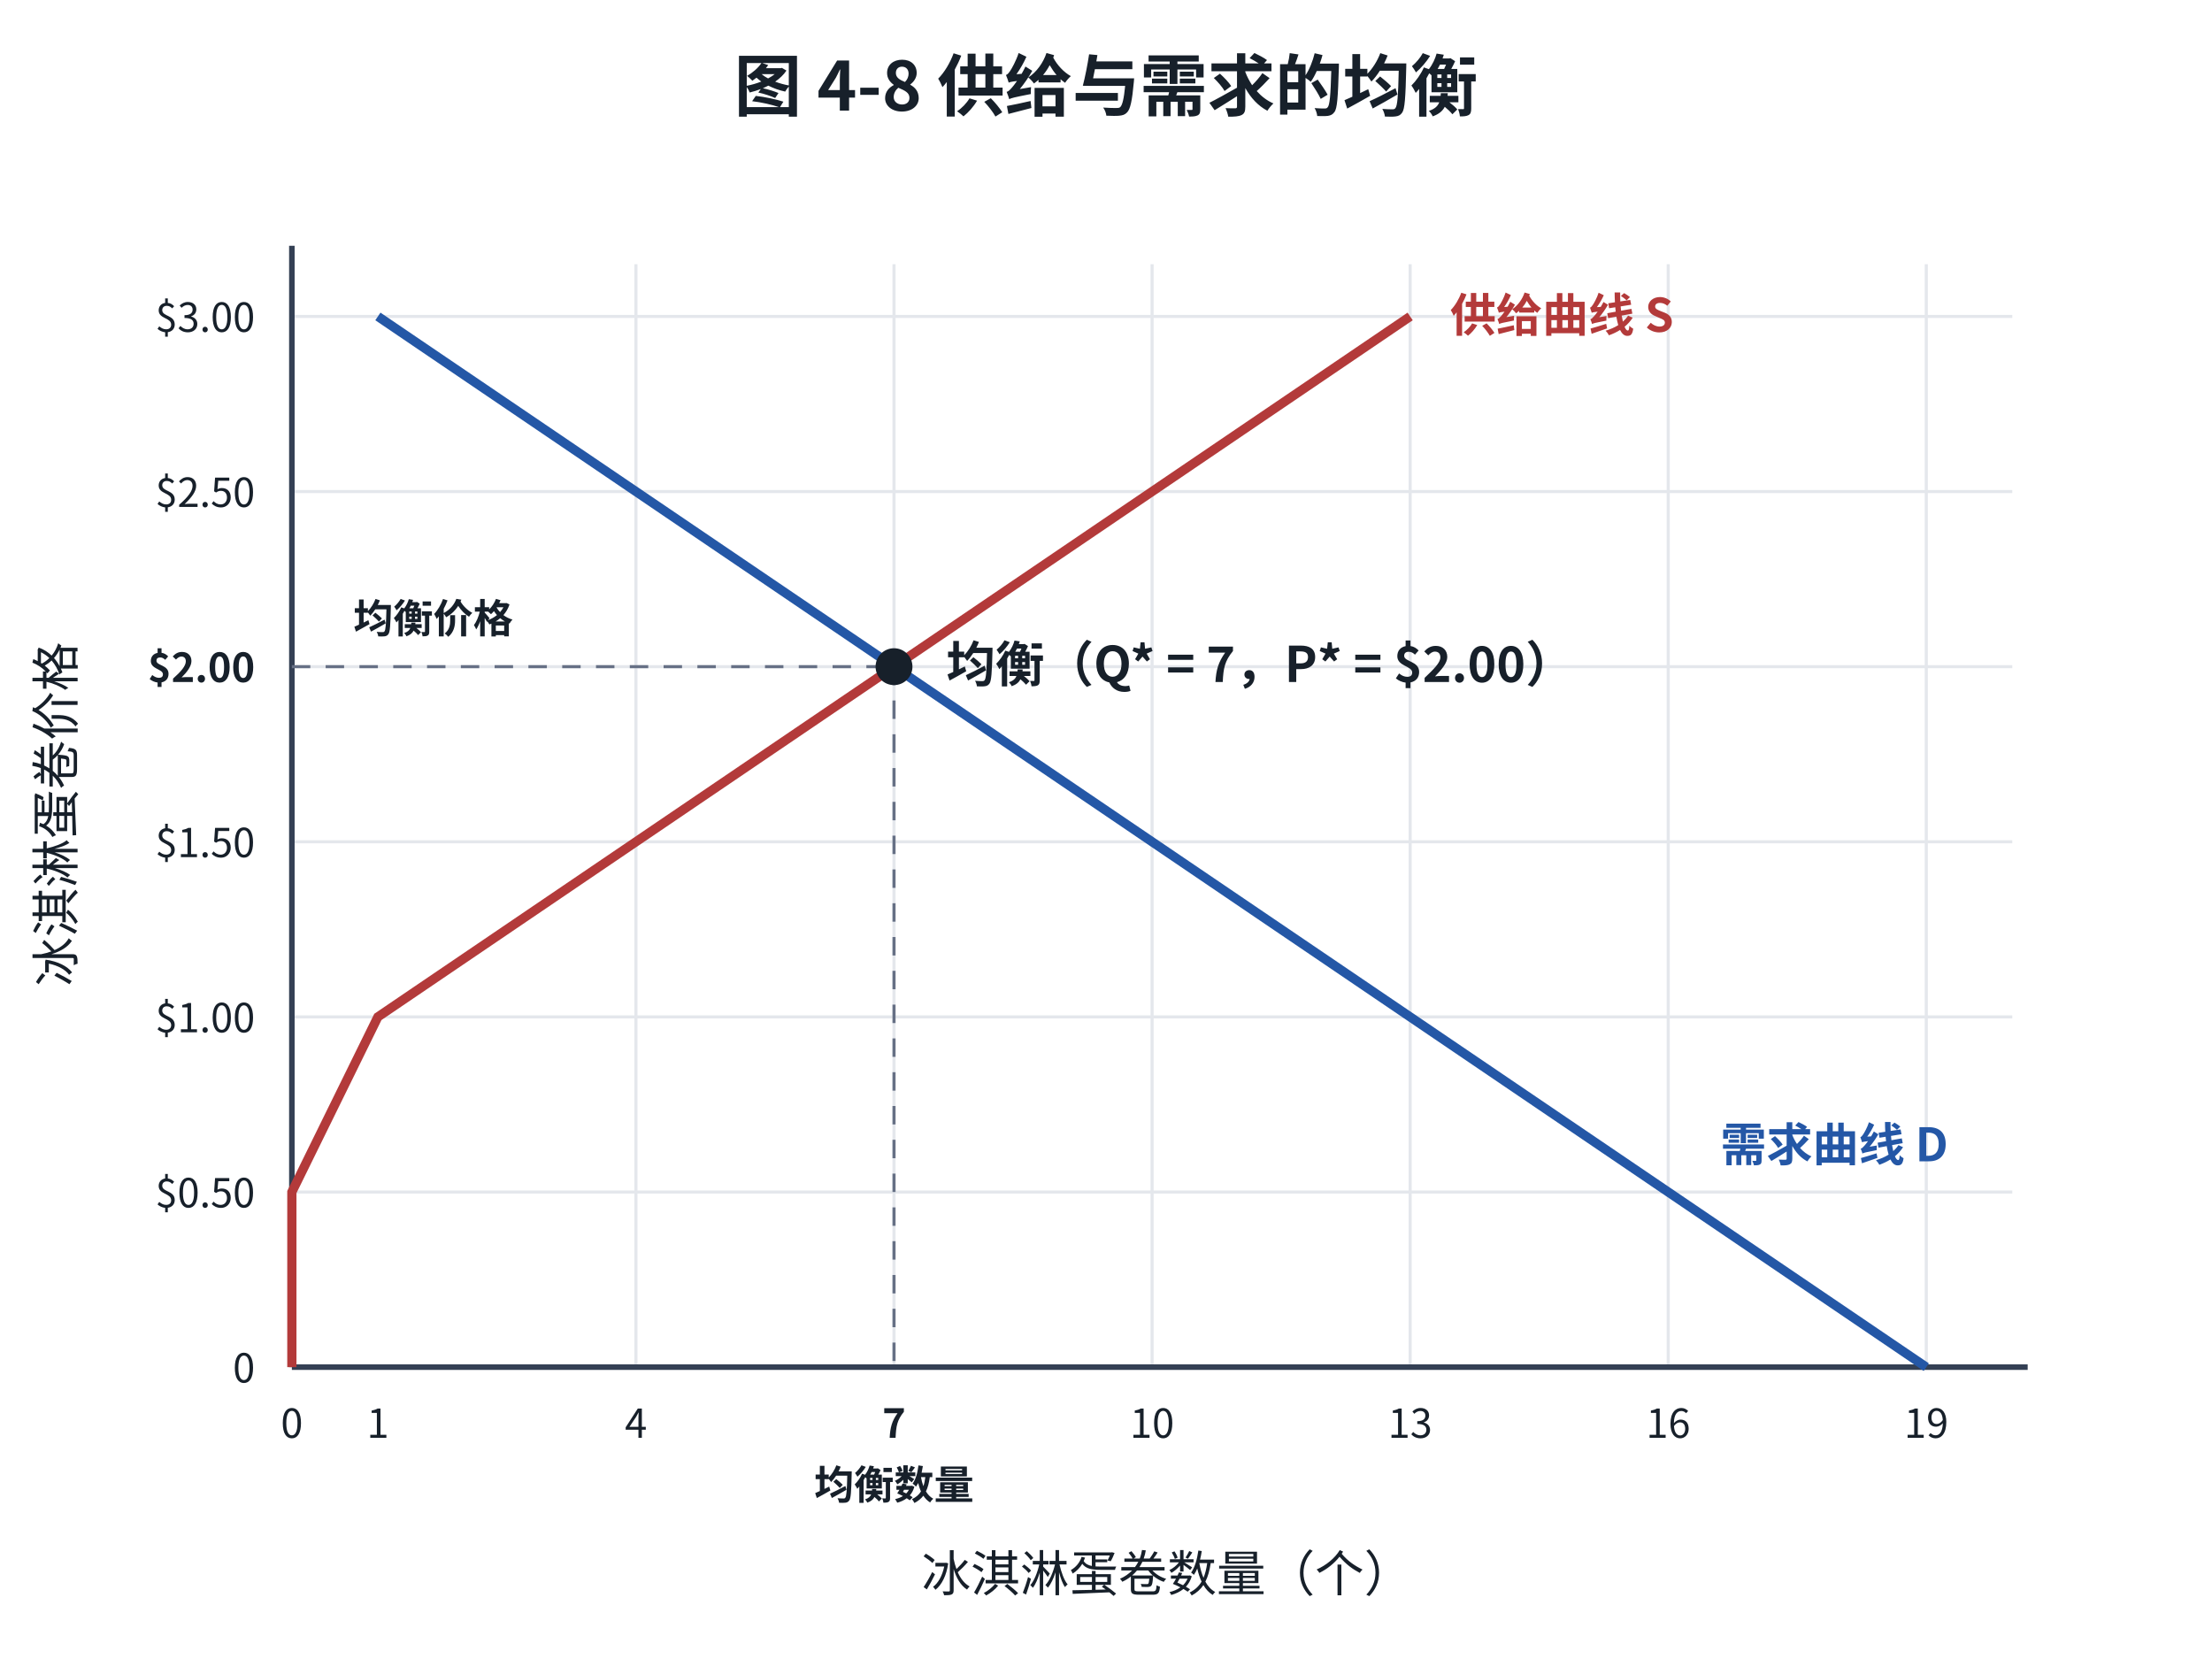
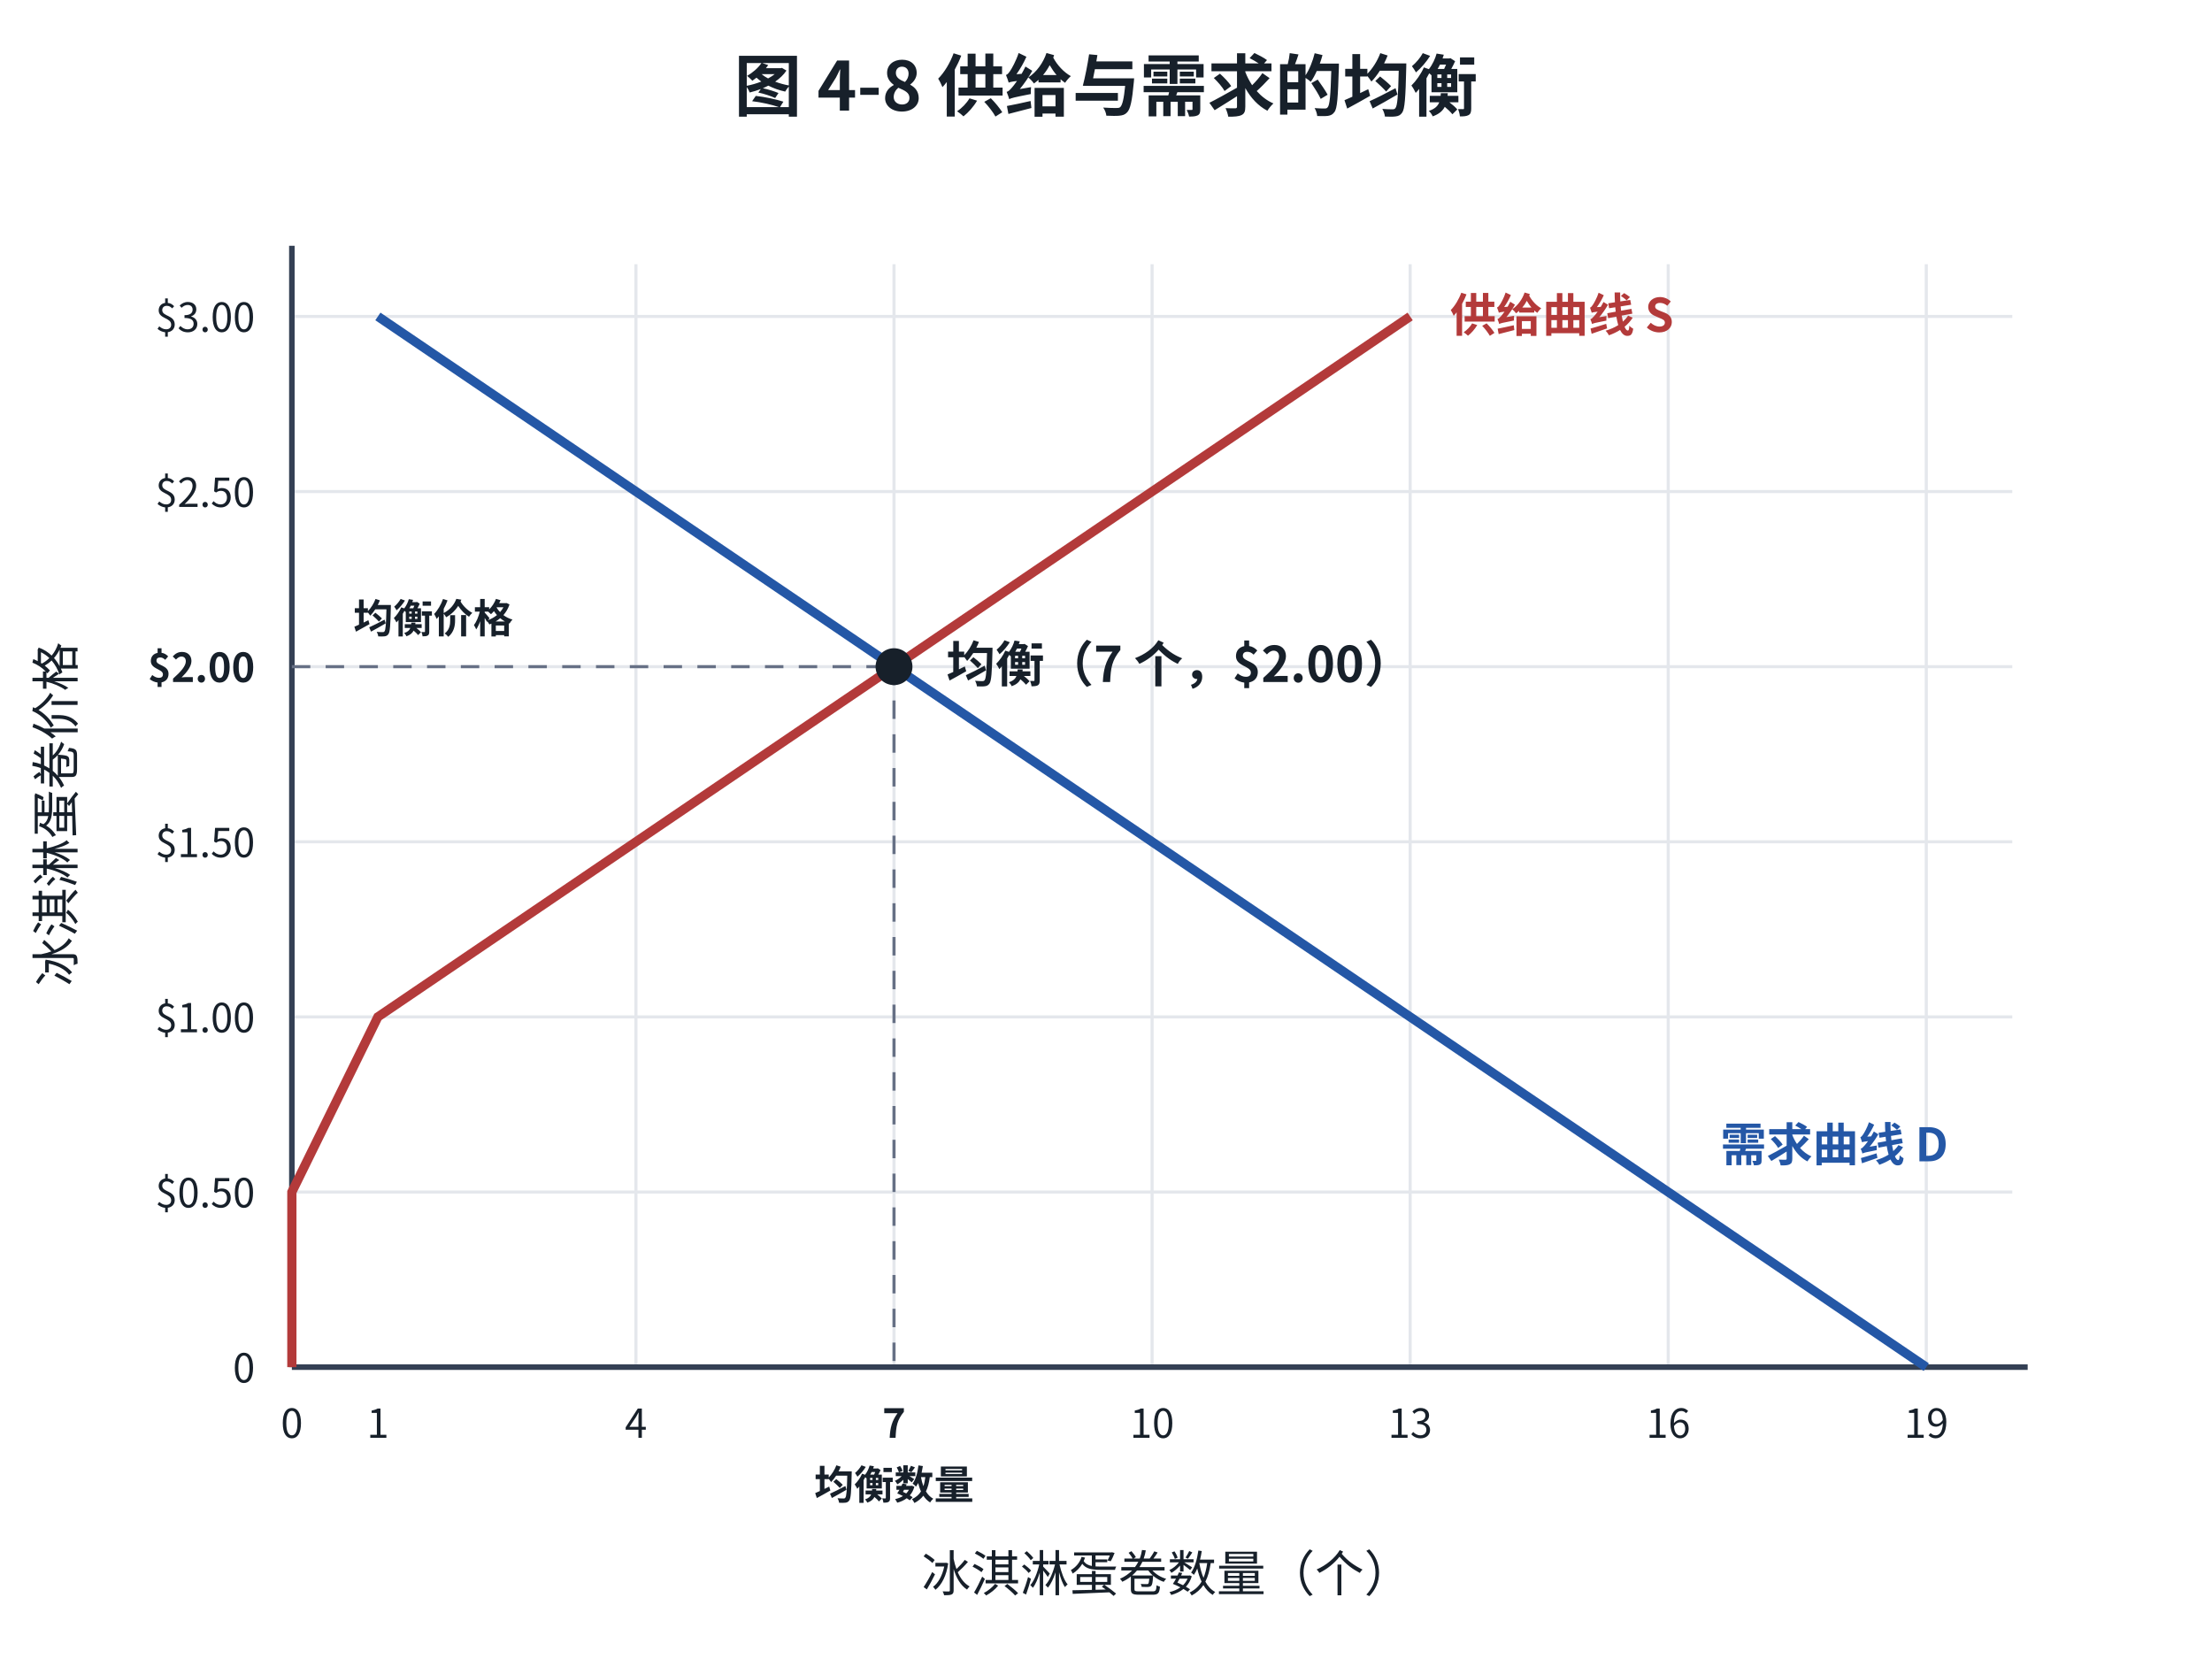
<svg xmlns="http://www.w3.org/2000/svg" width="720" height="540" viewBox="0 0 720 540" role="img" aria-labelledby="title desc">
  <style>text{font-family:"WenQuanYi Micro Hei","Noto Sans CJK SC","Microsoft YaHei","PingFang SC",sans-serif;fill:#17202a}.axis{stroke:#344054;stroke-width:1.8}.grid{stroke:#e4e7ec;stroke-width:1}.blue{stroke:#2457a6}.red{stroke:#b33a3a}.gray{stroke:#667085}.curve{fill:none;stroke-width:3}.dash{stroke-dasharray:6 5}</style>
  <rect width="100%" height="100%" fill="white" />
  <text x="360" y="36" font-size="22" text-anchor="middle" font-weight="600">图 4-8 供给与需求的均衡</text>
  <line x1="95" y1="86" x2="95" y2="445" class="grid" />
  <line x1="207" y1="86" x2="207" y2="445" class="grid" />
  <line x1="291" y1="86" x2="291" y2="445" class="grid" />
  <line x1="375" y1="86" x2="375" y2="445" class="grid" />
  <line x1="459" y1="86" x2="459" y2="445" class="grid" />
  <line x1="543" y1="86" x2="543" y2="445" class="grid" />
  <line x1="627" y1="86" x2="627" y2="445" class="grid" />
  <line x1="95" y1="388" x2="655" y2="388" class="grid" />
  <line x1="95" y1="331" x2="655" y2="331" class="grid" />
  <line x1="95" y1="274" x2="655" y2="274" class="grid" />
  <line x1="95" y1="217" x2="655" y2="217" class="grid" />
  <line x1="95" y1="160" x2="655" y2="160" class="grid" />
  <line x1="95" y1="103" x2="655" y2="103" class="grid" />
  <line x1="95" y1="80" x2="95" y2="445" class="axis" />
  <line x1="95" y1="445" x2="660" y2="445" class="axis" />
  <text x="95" y="468" font-size="13" text-anchor="middle">0</text>
  <text x="123" y="468" font-size="13" text-anchor="middle">1</text>
  <text x="207" y="468" font-size="13" text-anchor="middle">4</text>
  <text x="291" y="468" font-size="13" text-anchor="middle" font-weight="600">7</text>
  <text x="375" y="468" font-size="13" text-anchor="middle">10</text>
  <text x="459" y="468" font-size="13" text-anchor="middle">13</text>
  <text x="543" y="468" font-size="13" text-anchor="middle">16</text>
  <text x="627" y="468" font-size="13" text-anchor="middle">19</text>
  <text x="291" y="488" font-size="13" text-anchor="middle" font-weight="600">均衡数量</text>
  <text x="83" y="450" font-size="13" text-anchor="end">0</text>
  <text x="83" y="393" font-size="13" text-anchor="end">$0.50</text>
  <text x="83" y="336" font-size="13" text-anchor="end">$1.00</text>
  <text x="83" y="279" font-size="13" text-anchor="end">$1.50</text>
  <text x="83" y="222" font-size="13" text-anchor="end" font-weight="600">$2.00</text>
  <text x="83" y="165" font-size="13" text-anchor="end">$2.50</text>
  <text x="83" y="108" font-size="13" text-anchor="end">$3.00</text>
  <text x="380" y="518" font-size="16" text-anchor="middle">冰淇淋蛋卷数量（个）</text>
  <text x="24" y="265" font-size="16" text-anchor="middle" transform="rotate(-90 24 265)">冰淇淋蛋卷价格</text>
  <polyline points="627,445 543,388 459,331 375,274 291,217 207,160 123,103" class="curve blue" />
  <polyline points="95,445 95,388 123,331 207,274 291,217 375,160 459,103" class="curve red" />
  <line x1="291" y1="217" x2="291" y2="445" class="gray dash" />
  <line x1="95" y1="217" x2="291" y2="217" class="gray dash" />
  <circle cx="291" cy="217" r="6" fill="#17202a" />
-   <text x="308" y="222" font-size="16" font-weight="600">均衡（Q* = 7，P* = $2.00）</text>
+   <text x="308" y="222" font-size="16" font-weight="600">均衡（7 个，$2.00）</text>
  <text x="115" y="206" font-size="13" font-weight="600">均衡价格</text>
  <text x="472" y="108" font-size="15" font-weight="600" style="fill:#b33a3a">供给曲线 S</text>
  <text x="560" y="378" font-size="15" font-weight="600" style="fill:#2457a6">需求曲线 D</text>
</svg>
